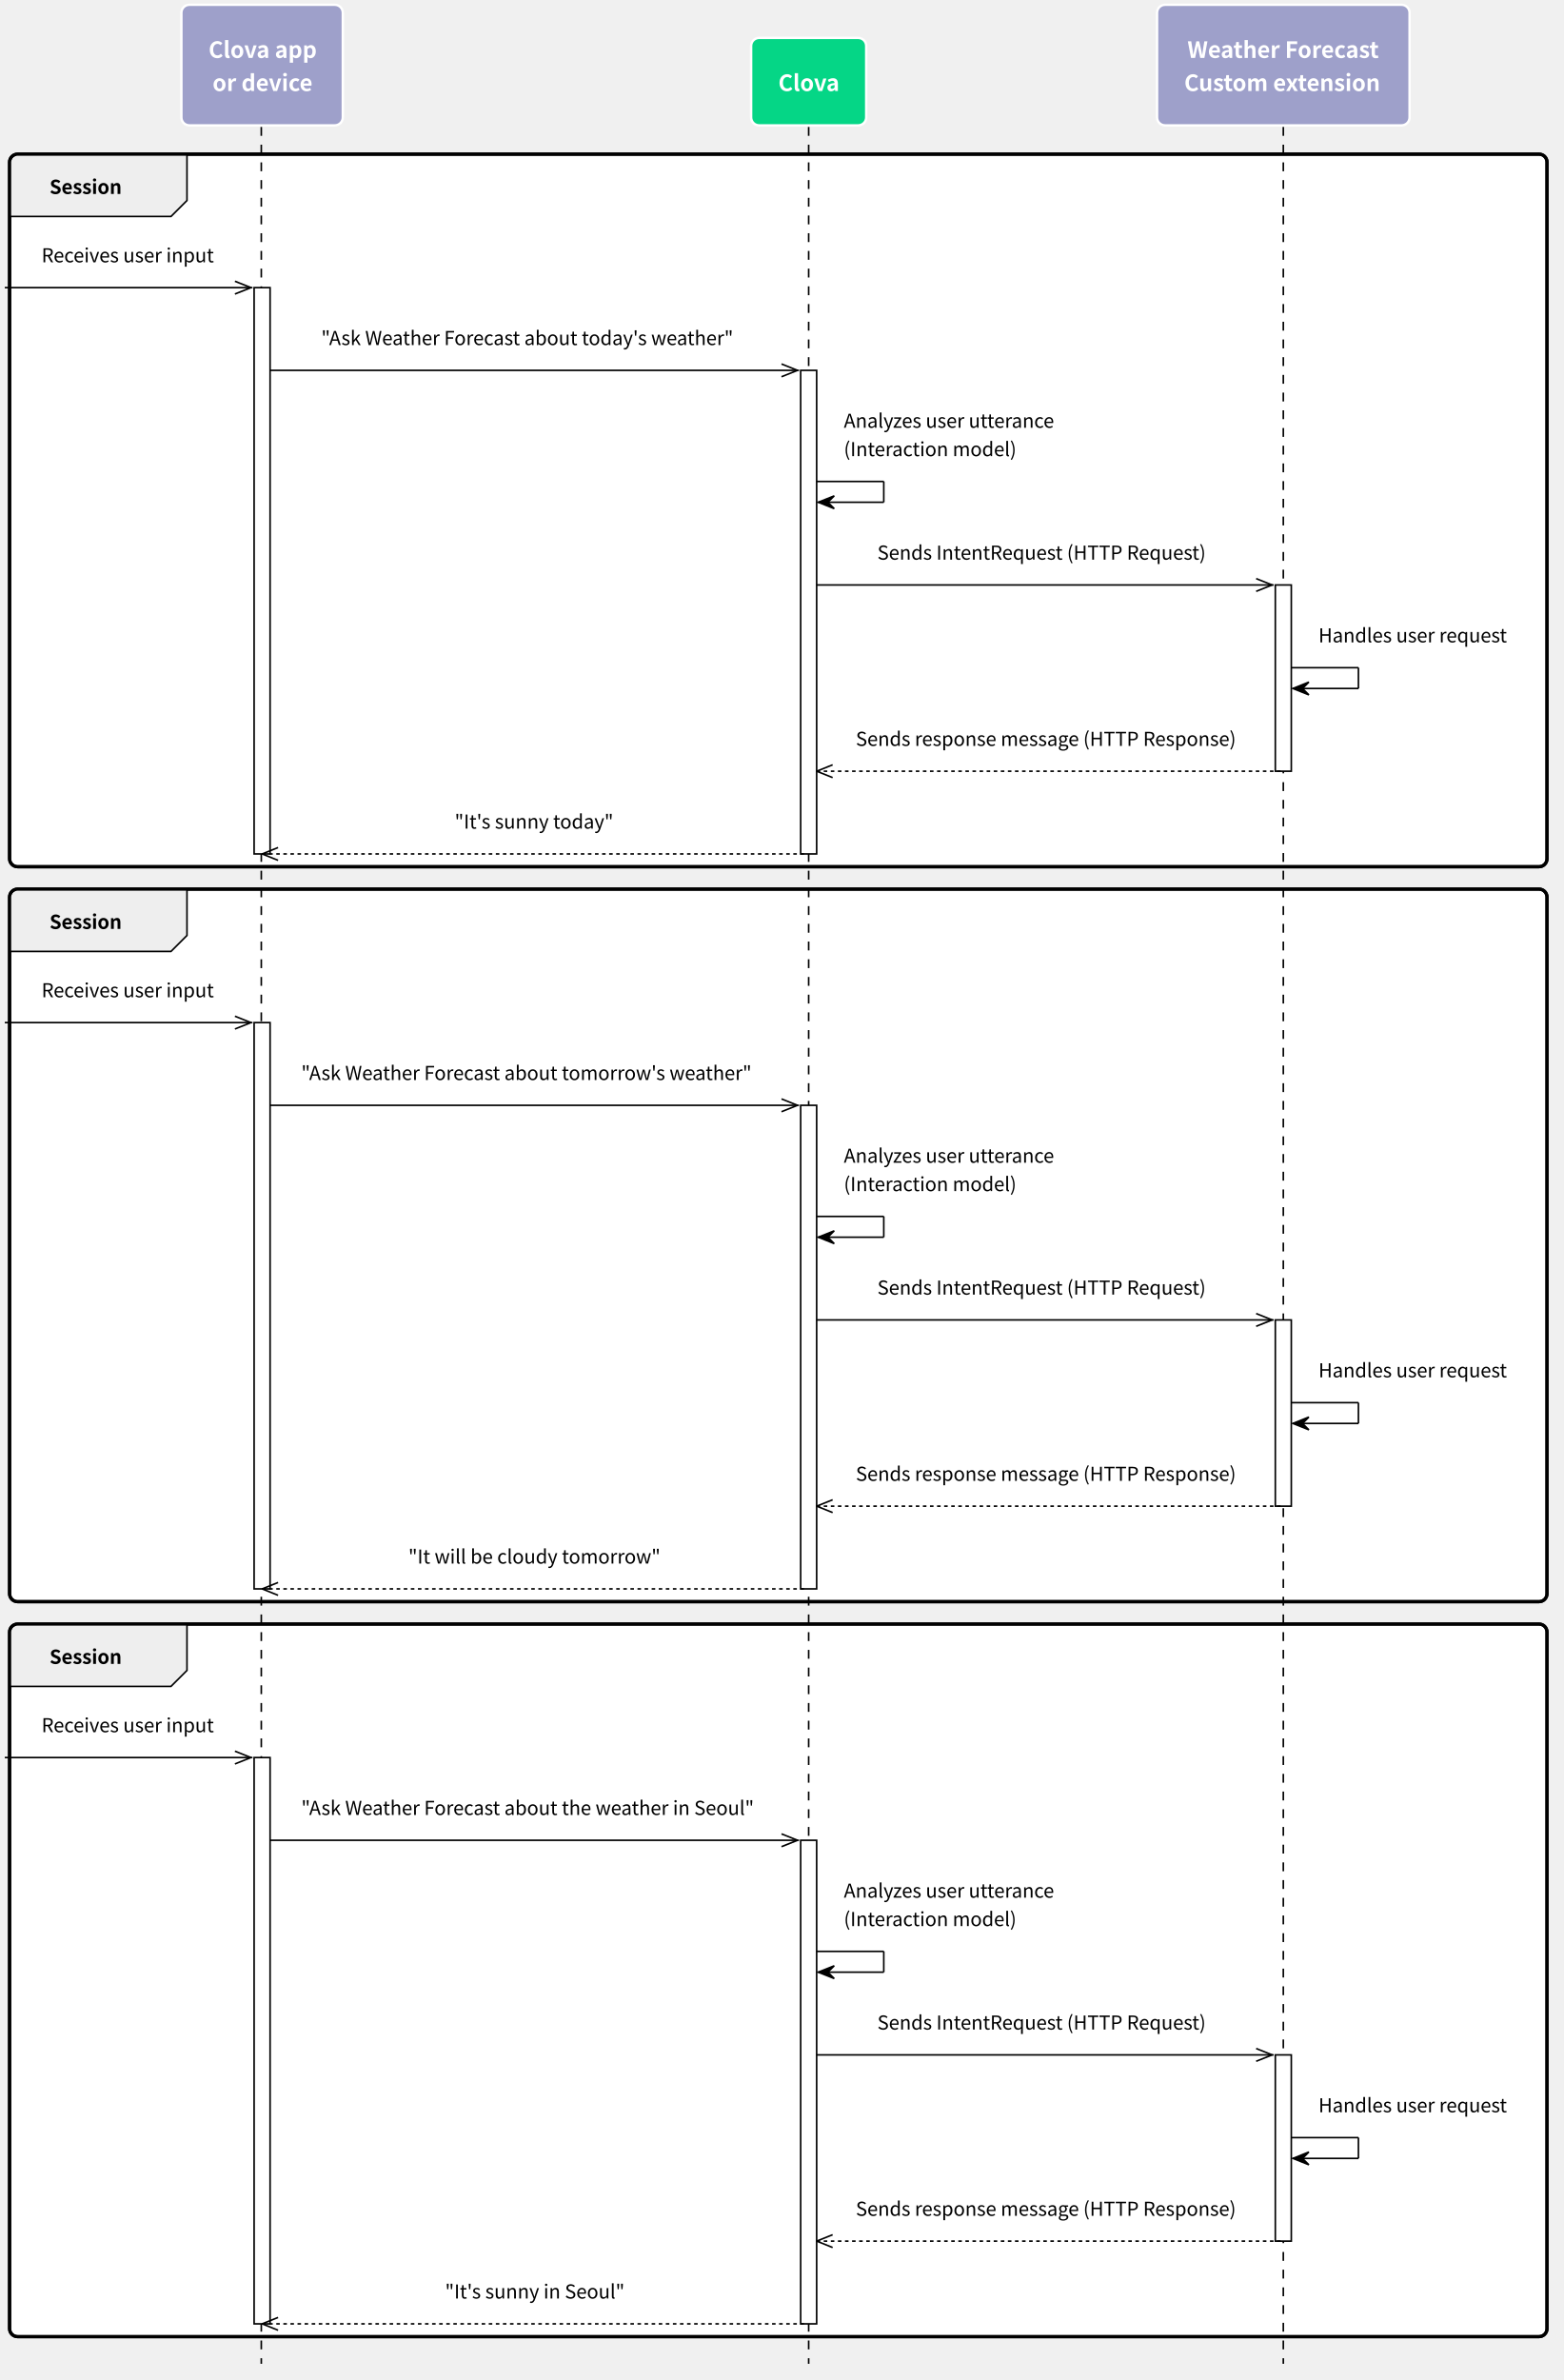
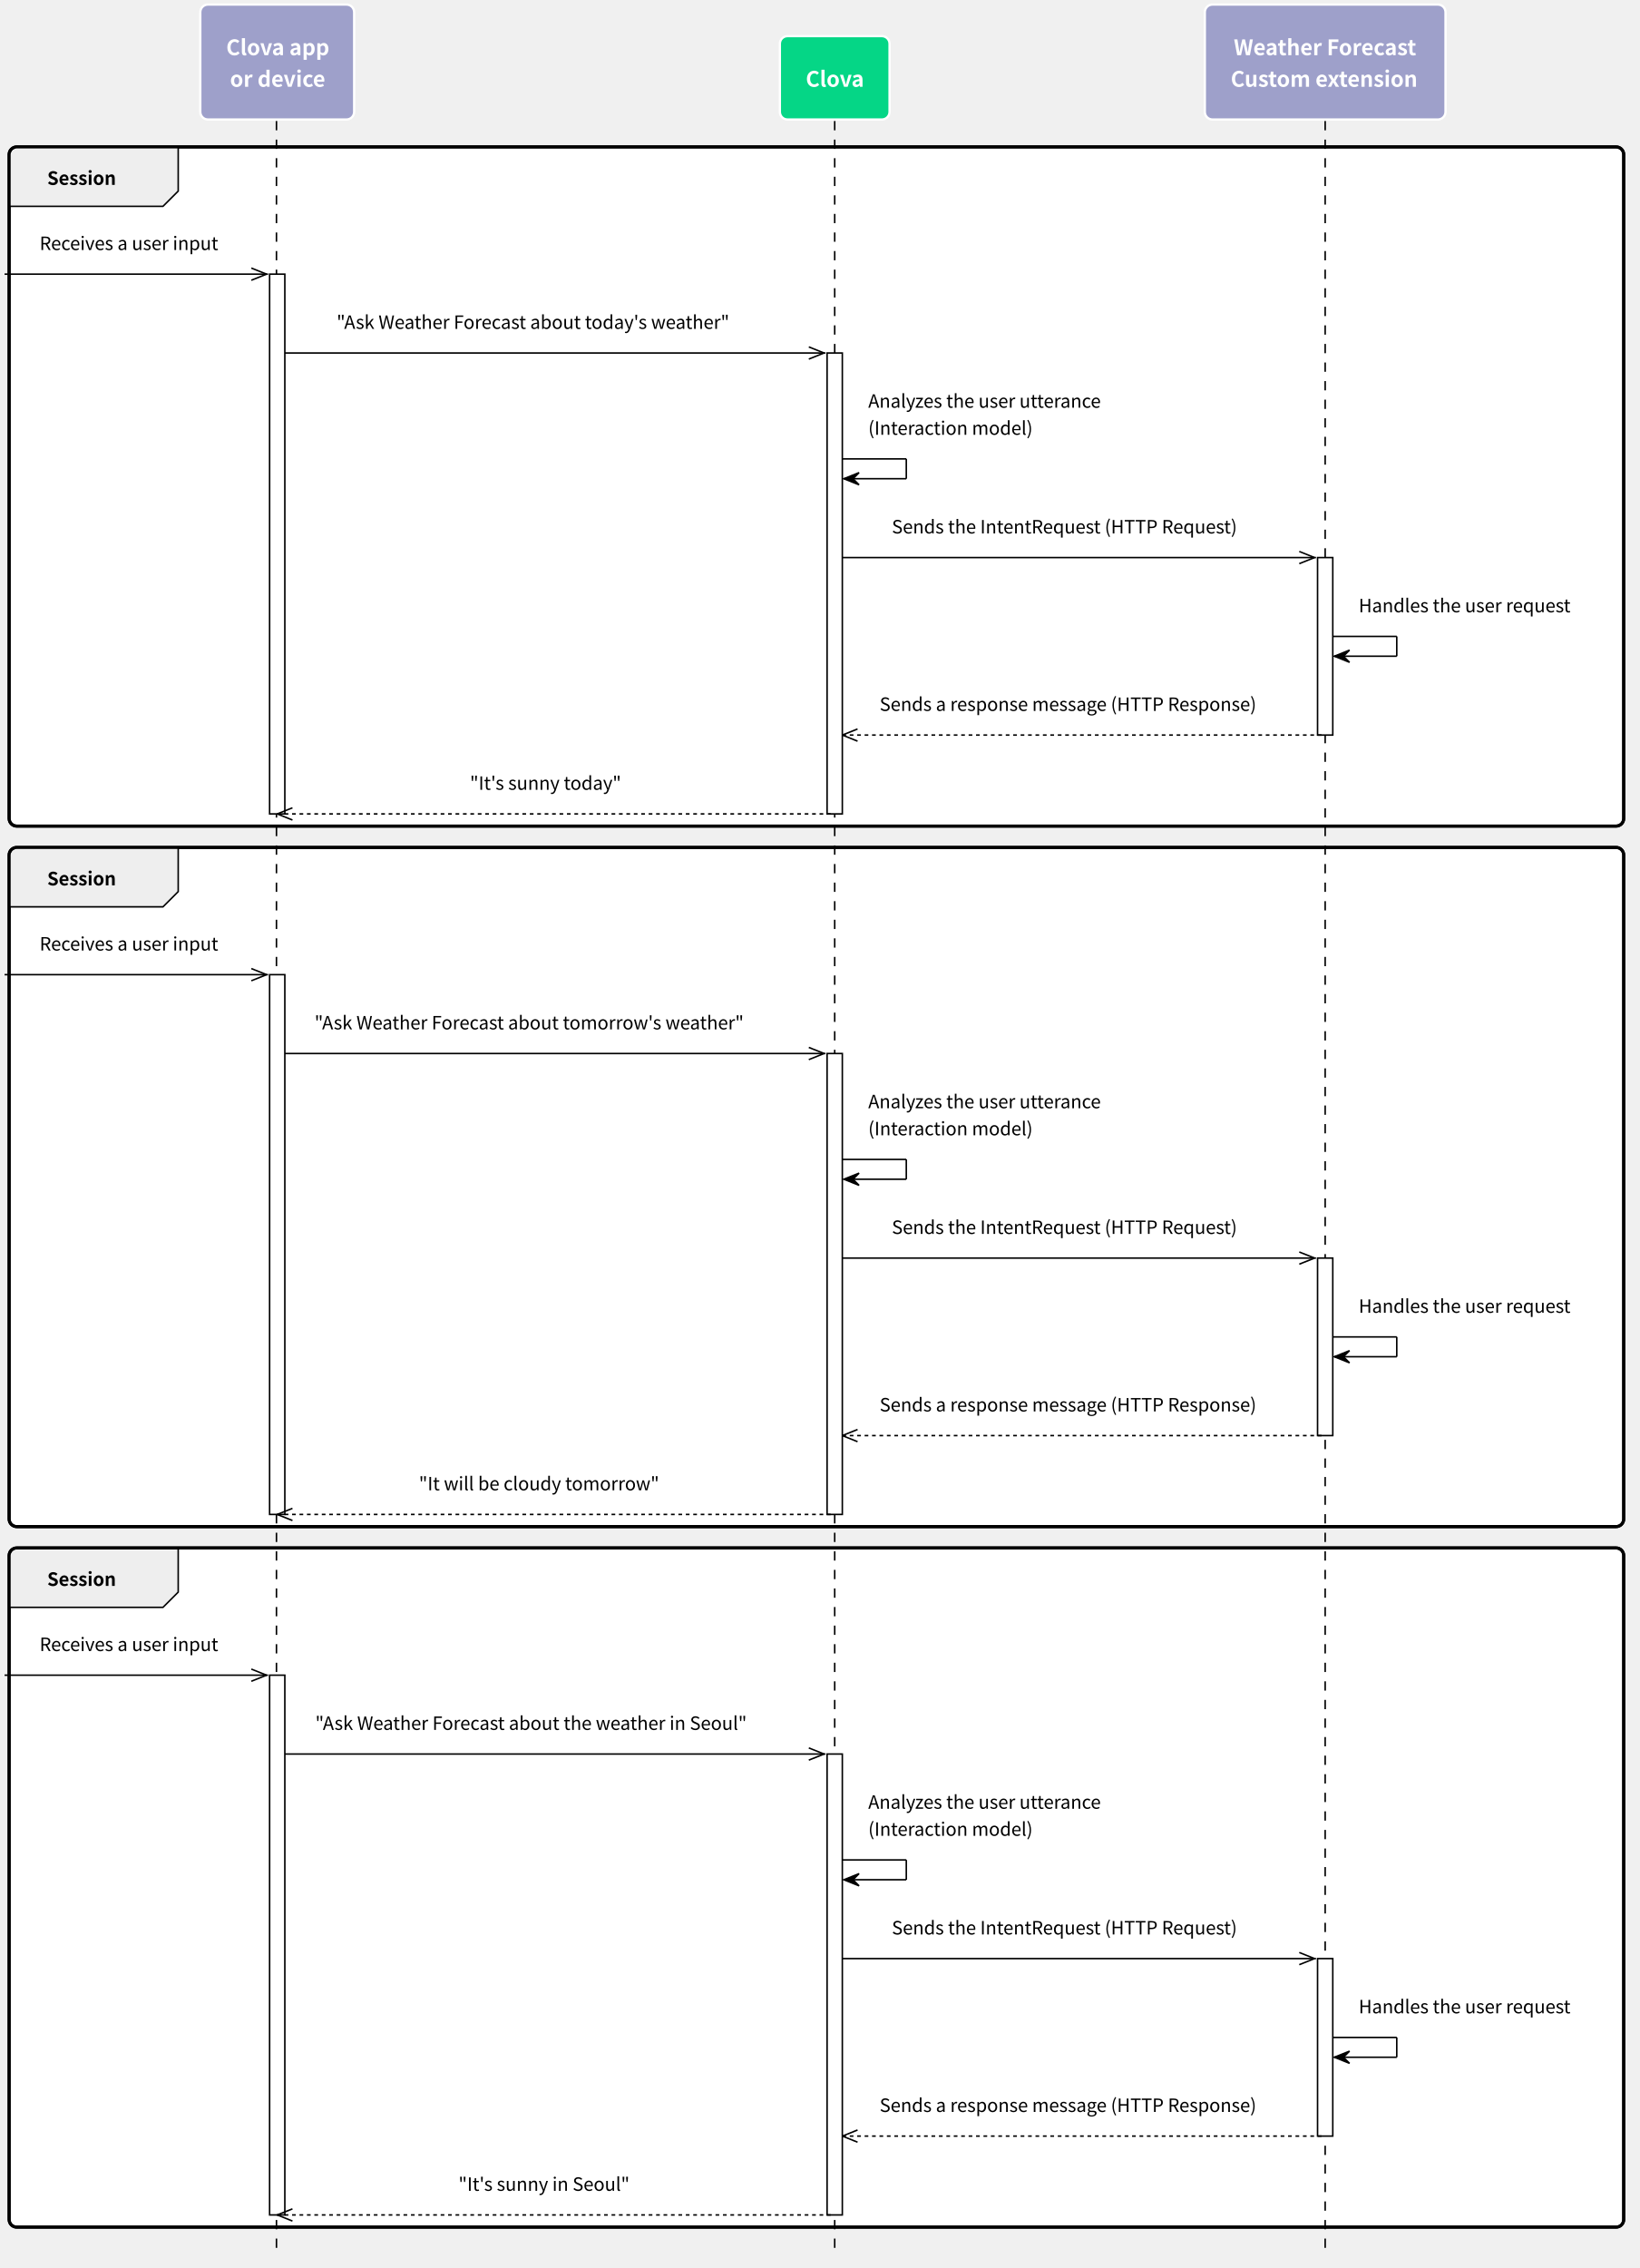
- <svg xmlns="http://www.w3.org/2000/svg" contentScriptType="application/ecmascript" contentStyleType="text/css" height="1344.821px" preserveAspectRatio="none" style="width:883px;height:1344px;" version="1.1" viewBox="0 0 883 1344" width="883.61px" zoomAndPan="magnify">
+ <svg xmlns="http://www.w3.org/2000/svg" contentScriptType="application/ecmascript" contentStyleType="text/css" height="1221.994px" preserveAspectRatio="none" style="width:883px;height:1221px;" version="1.1" viewBox="0 0 883 1221" width="883.28px" zoomAndPan="magnify">
  <defs />
  <g>
-     <rect fill="#FFFFFF" height="319.796" style="stroke: #000000; stroke-width: 0.903;" width="9.026" x="143.508" y="162.425" />
-     <rect fill="#FFFFFF" height="319.796" style="stroke: #000000; stroke-width: 0.903;" width="9.026" x="143.508" y="577.461" />
-     <rect fill="#FFFFFF" height="319.796" style="stroke: #000000; stroke-width: 0.903;" width="9.026" x="143.508" y="992.496" />
-     <rect fill="#FFFFFF" height="273.08" style="stroke: #000000; stroke-width: 0.903;" width="9.026" x="452.185" y="209.142" />
-     <rect fill="#FFFFFF" height="273.08" style="stroke: #000000; stroke-width: 0.903;" width="9.026" x="452.185" y="624.177" />
-     <rect fill="#FFFFFF" height="273.08" style="stroke: #000000; stroke-width: 0.903;" width="9.026" x="452.185" y="1039.212" />
-     <rect fill="#FFFFFF" height="105.167" style="stroke: #000000; stroke-width: 0.903;" width="9.026" x="720.246" y="330.339" />
-     <rect fill="#FFFFFF" height="105.167" style="stroke: #000000; stroke-width: 0.903;" width="9.026" x="720.246" y="745.374" />
-     <rect fill="#FFFFFF" height="105.167" style="stroke: #000000; stroke-width: 0.903;" width="9.026" x="720.246" y="1160.409" />
-     <rect fill="#FFFFFF" height="402.399" rx="4.513" ry="4.513" style="stroke: #000000; stroke-width: 1.805;" width="868.267" x="5.415" y="87.043" />
-     <rect fill="#FFFFFF" height="402.399" rx="4.513" ry="4.513" style="stroke: #000000; stroke-width: 1.805;" width="868.267" x="5.415" y="502.078" />
-     <rect fill="#FFFFFF" height="402.399" rx="4.513" ry="4.513" style="stroke: #000000; stroke-width: 1.805;" width="868.267" x="5.415" y="917.113" />
-     <line style="stroke: #000000; stroke-width: 0.903; stroke-dasharray: 5.0,5.0;" x1="147.569" x2="147.569" y1="71.7" y2="1334.856" />
-     <line style="stroke: #000000; stroke-width: 0.903; stroke-dasharray: 5.0,5.0;" x1="456.697" x2="456.697" y1="71.7" y2="1334.856" />
-     <line style="stroke: #000000; stroke-width: 0.903; stroke-dasharray: 5.0,5.0;" x1="724.759" x2="724.759" y1="71.7" y2="1334.856" />
-     <rect fill="#9EA0CA" height="68.089" rx="4.513" ry="4.513" style="stroke: #FFFFFF; stroke-width: 1.354;" width="91.159" x="102.441" y="2.708" />
-     <text fill="#FFFFFF" font-family="Noto Sans CJK KR" font-size="12.636" font-weight="bold" lengthAdjust="spacingAndGlyphs" textLength="60.472" x="117.785" y="32.709">Clova app</text>
-     <text fill="#FFFFFF" font-family="Noto Sans CJK KR" font-size="12.636" font-weight="bold" lengthAdjust="spacingAndGlyphs" textLength="55.959" x="120.041" y="51.41">or device</text>
-     <rect fill="#05D686" height="49.388" rx="4.513" ry="4.513" style="stroke: #FFFFFF; stroke-width: 1.354;" width="64.985" x="424.205" y="21.409" />
-     <text fill="#FFFFFF" font-family="Noto Sans CJK KR" font-size="12.636" font-weight="bold" lengthAdjust="spacingAndGlyphs" textLength="34.297" x="439.549" y="51.41">Clova</text>
-     <rect fill="#9EA0CA" height="68.089" rx="4.513" ry="4.513" style="stroke: #FFFFFF; stroke-width: 1.354;" width="142.605" x="653.456" y="2.708" />
-     <text fill="#FFFFFF" font-family="Noto Sans CJK KR" font-size="12.636" font-weight="bold" lengthAdjust="spacingAndGlyphs" textLength="108.308" x="670.605" y="32.709">Weather Forecast</text>
-     <text fill="#FFFFFF" font-family="Noto Sans CJK KR" font-size="12.636" font-weight="bold" lengthAdjust="spacingAndGlyphs" textLength="111.918" x="668.8" y="51.41">Custom extension</text>
-     <rect fill="#FFFFFF" height="319.796" style="stroke: #000000; stroke-width: 0.903;" width="9.026" x="143.508" y="162.425" />
-     <rect fill="#FFFFFF" height="319.796" style="stroke: #000000; stroke-width: 0.903;" width="9.026" x="143.508" y="577.461" />
-     <rect fill="#FFFFFF" height="319.796" style="stroke: #000000; stroke-width: 0.903;" width="9.026" x="143.508" y="992.496" />
-     <rect fill="#FFFFFF" height="273.08" style="stroke: #000000; stroke-width: 0.903;" width="9.026" x="452.185" y="209.142" />
-     <rect fill="#FFFFFF" height="273.08" style="stroke: #000000; stroke-width: 0.903;" width="9.026" x="452.185" y="624.177" />
-     <rect fill="#FFFFFF" height="273.08" style="stroke: #000000; stroke-width: 0.903;" width="9.026" x="452.185" y="1039.212" />
-     <rect fill="#FFFFFF" height="105.167" style="stroke: #000000; stroke-width: 0.903;" width="9.026" x="720.246" y="330.339" />
-     <rect fill="#FFFFFF" height="105.167" style="stroke: #000000; stroke-width: 0.903;" width="9.026" x="720.246" y="745.374" />
-     <rect fill="#FFFFFF" height="105.167" style="stroke: #000000; stroke-width: 0.903;" width="9.026" x="720.246" y="1160.409" />
-     <path d="M9.928,87.043 L105.6,87.043 L105.6,113.218 L96.574,122.243 L5.415,122.243 L5.415,91.556 " fill="#EEEEEE" style="stroke: #000000; stroke-width: 0.903;" />
-     <rect fill="none" height="402.399" rx="4.513" ry="4.513" style="stroke: #000000; stroke-width: 1.805;" width="868.267" x="5.415" y="87.043" />
-     <text fill="#000000" font-family="Noto Sans CJK KR" font-size="10.831" font-weight="bold" lengthAdjust="spacingAndGlyphs" textLength="41.518" x="27.98" y="109.535">Session</text>
-     <line style="stroke: #000000; stroke-width: 0.903;" x1="141.703" x2="132.677" y1="162.425" y2="158.815" />
-     <line style="stroke: #000000; stroke-width: 0.903;" x1="141.703" x2="132.677" y1="162.425" y2="166.036" />
-     <line style="stroke: #000000; stroke-width: 0.903;" x1="2.708" x2="142.605" y1="162.425" y2="162.425" />
-     <text fill="#000000" font-family="Noto Sans CJK KR" font-size="10.831" lengthAdjust="spacingAndGlyphs" textLength="99.282" x="23.467" y="148.129">Receives user input</text>
-     <line style="stroke: #000000; stroke-width: 0.903;" x1="450.38" x2="441.354" y1="209.142" y2="205.532" />
-     <line style="stroke: #000000; stroke-width: 0.903;" x1="450.38" x2="441.354" y1="209.142" y2="212.752" />
-     <line style="stroke: #000000; stroke-width: 0.903;" x1="152.533" x2="451.282" y1="209.142" y2="209.142" />
-     <text fill="#000000" font-family="Noto Sans CJK KR" font-size="10.831" lengthAdjust="spacingAndGlyphs" textLength="241.887" x="181.415" y="194.845">"Ask Weather Forecast about today's weather"</text>
-     <line style="stroke: #000000; stroke-width: 0.903;" x1="461.21" x2="499.118" y1="271.888" y2="271.888" />
-     <line style="stroke: #000000; stroke-width: 0.903;" x1="499.118" x2="499.118" y1="271.888" y2="283.622" />
-     <line style="stroke: #000000; stroke-width: 0.903;" x1="462.113" x2="499.118" y1="283.622" y2="283.622" />
-     <polygon fill="#000000" points="471.139,280.012,462.113,283.622,471.139,287.232,467.528,283.622" style="stroke: #000000; stroke-width: 0.903;" />
-     <text fill="#000000" font-family="Noto Sans CJK KR" font-size="10.831" lengthAdjust="spacingAndGlyphs" textLength="122.749" x="476.554" y="241.562">Analyzes user utterance</text>
-     <text fill="#000000" font-family="Noto Sans CJK KR" font-size="10.831" lengthAdjust="spacingAndGlyphs" textLength="98.379" x="476.554" y="257.592">(Interaction model)</text>
-     <line style="stroke: #000000; stroke-width: 0.903;" x1="718.441" x2="709.415" y1="330.339" y2="326.728" />
-     <line style="stroke: #000000; stroke-width: 0.903;" x1="718.441" x2="709.415" y1="330.339" y2="333.949" />
-     <line style="stroke: #000000; stroke-width: 0.903;" x1="461.21" x2="719.344" y1="330.339" y2="330.339" />
-     <text fill="#000000" font-family="Noto Sans CJK KR" font-size="10.831" lengthAdjust="spacingAndGlyphs" textLength="190.441" x="495.508" y="316.042">Sends IntentRequest (HTTP Request)</text>
-     <line style="stroke: #000000; stroke-width: 0.903;" x1="729.272" x2="767.179" y1="377.055" y2="377.055" />
-     <line style="stroke: #000000; stroke-width: 0.903;" x1="767.179" x2="767.179" y1="377.055" y2="388.788" />
-     <line style="stroke: #000000; stroke-width: 0.903;" x1="730.174" x2="767.179" y1="388.788" y2="388.788" />
-     <polygon fill="#000000" points="739.2,385.178,730.174,388.788,739.2,392.399,735.59,388.788" style="stroke: #000000; stroke-width: 0.903;" />
-     <text fill="#000000" font-family="Noto Sans CJK KR" font-size="10.831" lengthAdjust="spacingAndGlyphs" textLength="109.21" x="744.615" y="362.759">Handles user request</text>
-     <line style="stroke: #000000; stroke-width: 0.903;" x1="461.21" x2="470.236" y1="435.505" y2="431.895" />
-     <line style="stroke: #000000; stroke-width: 0.903;" x1="461.21" x2="470.236" y1="435.505" y2="439.115" />
-     <line style="stroke: #000000; stroke-width: 0.903; stroke-dasharray: 2.0,2.0;" x1="461.21" x2="723.856" y1="435.505" y2="435.505" />
-     <text fill="#000000" font-family="Noto Sans CJK KR" font-size="10.831" lengthAdjust="spacingAndGlyphs" textLength="219.323" x="483.323" y="421.209">Sends response message (HTTP Response)</text>
-     <line style="stroke: #000000; stroke-width: 0.903;" x1="148.02" x2="157.046" y1="482.222" y2="478.612" />
-     <line style="stroke: #000000; stroke-width: 0.903;" x1="148.02" x2="157.046" y1="482.222" y2="485.832" />
-     <line style="stroke: #000000; stroke-width: 0.903; stroke-dasharray: 2.0,2.0;" x1="148.02" x2="455.795" y1="482.222" y2="482.222" />
-     <text fill="#000000" font-family="Noto Sans CJK KR" font-size="10.831" lengthAdjust="spacingAndGlyphs" textLength="91.159" x="256.779" y="467.925">"It's sunny today"</text>
-     <path d="M9.928,502.078 L105.6,502.078 L105.6,528.253 L96.574,537.278 L5.415,537.278 L5.415,506.591 " fill="#EEEEEE" style="stroke: #000000; stroke-width: 0.903;" />
-     <rect fill="none" height="402.399" rx="4.513" ry="4.513" style="stroke: #000000; stroke-width: 1.805;" width="868.267" x="5.415" y="502.078" />
-     <text fill="#000000" font-family="Noto Sans CJK KR" font-size="10.831" font-weight="bold" lengthAdjust="spacingAndGlyphs" textLength="41.518" x="27.98" y="524.57">Session</text>
-     <line style="stroke: #000000; stroke-width: 0.903;" x1="141.703" x2="132.677" y1="577.461" y2="573.85" />
-     <line style="stroke: #000000; stroke-width: 0.903;" x1="141.703" x2="132.677" y1="577.461" y2="581.071" />
-     <line style="stroke: #000000; stroke-width: 0.903;" x1="2.708" x2="142.605" y1="577.461" y2="577.461" />
-     <text fill="#000000" font-family="Noto Sans CJK KR" font-size="10.831" lengthAdjust="spacingAndGlyphs" textLength="99.282" x="23.467" y="563.164">Receives user input</text>
-     <line style="stroke: #000000; stroke-width: 0.903;" x1="450.38" x2="441.354" y1="624.177" y2="620.567" />
-     <line style="stroke: #000000; stroke-width: 0.903;" x1="450.38" x2="441.354" y1="624.177" y2="627.788" />
-     <line style="stroke: #000000; stroke-width: 0.903;" x1="152.533" x2="451.282" y1="624.177" y2="624.177" />
-     <text fill="#000000" font-family="Noto Sans CJK KR" font-size="10.831" lengthAdjust="spacingAndGlyphs" textLength="264.451" x="170.133" y="609.881">"Ask Weather Forecast about tomorrow's weather"</text>
-     <line style="stroke: #000000; stroke-width: 0.903;" x1="461.21" x2="499.118" y1="686.923" y2="686.923" />
-     <line style="stroke: #000000; stroke-width: 0.903;" x1="499.118" x2="499.118" y1="686.923" y2="698.657" />
-     <line style="stroke: #000000; stroke-width: 0.903;" x1="462.113" x2="499.118" y1="698.657" y2="698.657" />
-     <polygon fill="#000000" points="471.139,695.047,462.113,698.657,471.139,702.267,467.528,698.657" style="stroke: #000000; stroke-width: 0.903;" />
-     <text fill="#000000" font-family="Noto Sans CJK KR" font-size="10.831" lengthAdjust="spacingAndGlyphs" textLength="122.749" x="476.554" y="656.597">Analyzes user utterance</text>
-     <text fill="#000000" font-family="Noto Sans CJK KR" font-size="10.831" lengthAdjust="spacingAndGlyphs" textLength="98.379" x="476.554" y="672.627">(Interaction model)</text>
-     <line style="stroke: #000000; stroke-width: 0.903;" x1="718.441" x2="709.415" y1="745.374" y2="741.763" />
-     <line style="stroke: #000000; stroke-width: 0.903;" x1="718.441" x2="709.415" y1="745.374" y2="748.984" />
-     <line style="stroke: #000000; stroke-width: 0.903;" x1="461.21" x2="719.344" y1="745.374" y2="745.374" />
-     <text fill="#000000" font-family="Noto Sans CJK KR" font-size="10.831" lengthAdjust="spacingAndGlyphs" textLength="190.441" x="495.508" y="731.077">Sends IntentRequest (HTTP Request)</text>
-     <line style="stroke: #000000; stroke-width: 0.903;" x1="729.272" x2="767.179" y1="792.09" y2="792.09" />
-     <line style="stroke: #000000; stroke-width: 0.903;" x1="767.179" x2="767.179" y1="792.09" y2="803.824" />
-     <line style="stroke: #000000; stroke-width: 0.903;" x1="730.174" x2="767.179" y1="803.824" y2="803.824" />
-     <polygon fill="#000000" points="739.2,800.213,730.174,803.824,739.2,807.434,735.59,803.824" style="stroke: #000000; stroke-width: 0.903;" />
-     <text fill="#000000" font-family="Noto Sans CJK KR" font-size="10.831" lengthAdjust="spacingAndGlyphs" textLength="109.21" x="744.615" y="777.794">Handles user request</text>
-     <line style="stroke: #000000; stroke-width: 0.903;" x1="461.21" x2="470.236" y1="850.54" y2="846.93" />
-     <line style="stroke: #000000; stroke-width: 0.903;" x1="461.21" x2="470.236" y1="850.54" y2="854.151" />
-     <line style="stroke: #000000; stroke-width: 0.903; stroke-dasharray: 2.0,2.0;" x1="461.21" x2="723.856" y1="850.54" y2="850.54" />
-     <text fill="#000000" font-family="Noto Sans CJK KR" font-size="10.831" lengthAdjust="spacingAndGlyphs" textLength="219.323" x="483.323" y="836.244">Sends response message (HTTP Response)</text>
-     <line style="stroke: #000000; stroke-width: 0.903;" x1="148.02" x2="157.046" y1="897.257" y2="893.647" />
-     <line style="stroke: #000000; stroke-width: 0.903;" x1="148.02" x2="157.046" y1="897.257" y2="900.867" />
-     <line style="stroke: #000000; stroke-width: 0.903; stroke-dasharray: 2.0,2.0;" x1="148.02" x2="455.795" y1="897.257" y2="897.257" />
-     <text fill="#000000" font-family="Noto Sans CJK KR" font-size="10.831" lengthAdjust="spacingAndGlyphs" textLength="143.508" x="230.605" y="882.96">"It will be cloudy tomorrow"</text>
-     <path d="M9.928,917.113 L105.6,917.113 L105.6,943.288 L96.574,952.313 L5.415,952.313 L5.415,921.626 " fill="#EEEEEE" style="stroke: #000000; stroke-width: 0.903;" />
-     <rect fill="none" height="402.399" rx="4.513" ry="4.513" style="stroke: #000000; stroke-width: 1.805;" width="868.267" x="5.415" y="917.113" />
-     <text fill="#000000" font-family="Noto Sans CJK KR" font-size="10.831" font-weight="bold" lengthAdjust="spacingAndGlyphs" textLength="41.518" x="27.98" y="939.605">Session</text>
-     <line style="stroke: #000000; stroke-width: 0.903;" x1="141.703" x2="132.677" y1="992.496" y2="988.885" />
-     <line style="stroke: #000000; stroke-width: 0.903;" x1="141.703" x2="132.677" y1="992.496" y2="996.106" />
-     <line style="stroke: #000000; stroke-width: 0.903;" x1="2.708" x2="142.605" y1="992.496" y2="992.496" />
-     <text fill="#000000" font-family="Noto Sans CJK KR" font-size="10.831" lengthAdjust="spacingAndGlyphs" textLength="99.282" x="23.467" y="978.199">Receives user input</text>
-     <line style="stroke: #000000; stroke-width: 0.903;" x1="450.38" x2="441.354" y1="1039.212" y2="1035.602" />
-     <line style="stroke: #000000; stroke-width: 0.903;" x1="450.38" x2="441.354" y1="1039.212" y2="1042.823" />
-     <line style="stroke: #000000; stroke-width: 0.903;" x1="152.533" x2="451.282" y1="1039.212" y2="1039.212" />
-     <text fill="#000000" font-family="Noto Sans CJK KR" font-size="10.831" lengthAdjust="spacingAndGlyphs" textLength="264.451" x="170.133" y="1024.916">"Ask Weather Forecast about the weather in Seoul"</text>
-     <line style="stroke: #000000; stroke-width: 0.903;" x1="461.21" x2="499.118" y1="1101.959" y2="1101.959" />
-     <line style="stroke: #000000; stroke-width: 0.903;" x1="499.118" x2="499.118" y1="1101.959" y2="1113.692" />
-     <line style="stroke: #000000; stroke-width: 0.903;" x1="462.113" x2="499.118" y1="1113.692" y2="1113.692" />
-     <polygon fill="#000000" points="471.139,1110.082,462.113,1113.692,471.139,1117.302,467.528,1113.692" style="stroke: #000000; stroke-width: 0.903;" />
-     <text fill="#000000" font-family="Noto Sans CJK KR" font-size="10.831" lengthAdjust="spacingAndGlyphs" textLength="122.749" x="476.554" y="1071.632">Analyzes user utterance</text>
-     <text fill="#000000" font-family="Noto Sans CJK KR" font-size="10.831" lengthAdjust="spacingAndGlyphs" textLength="98.379" x="476.554" y="1087.662">(Interaction model)</text>
-     <line style="stroke: #000000; stroke-width: 0.903;" x1="718.441" x2="709.415" y1="1160.409" y2="1156.798" />
-     <line style="stroke: #000000; stroke-width: 0.903;" x1="718.441" x2="709.415" y1="1160.409" y2="1164.019" />
-     <line style="stroke: #000000; stroke-width: 0.903;" x1="461.21" x2="719.344" y1="1160.409" y2="1160.409" />
-     <text fill="#000000" font-family="Noto Sans CJK KR" font-size="10.831" lengthAdjust="spacingAndGlyphs" textLength="190.441" x="495.508" y="1146.112">Sends IntentRequest (HTTP Request)</text>
-     <line style="stroke: #000000; stroke-width: 0.903;" x1="729.272" x2="767.179" y1="1207.125" y2="1207.125" />
-     <line style="stroke: #000000; stroke-width: 0.903;" x1="767.179" x2="767.179" y1="1207.125" y2="1218.859" />
-     <line style="stroke: #000000; stroke-width: 0.903;" x1="730.174" x2="767.179" y1="1218.859" y2="1218.859" />
-     <polygon fill="#000000" points="739.2,1215.248,730.174,1218.859,739.2,1222.469,735.59,1218.859" style="stroke: #000000; stroke-width: 0.903;" />
-     <text fill="#000000" font-family="Noto Sans CJK KR" font-size="10.831" lengthAdjust="spacingAndGlyphs" textLength="109.21" x="744.615" y="1192.829">Handles user request</text>
-     <line style="stroke: #000000; stroke-width: 0.903;" x1="461.21" x2="470.236" y1="1265.575" y2="1261.965" />
-     <line style="stroke: #000000; stroke-width: 0.903;" x1="461.21" x2="470.236" y1="1265.575" y2="1269.186" />
-     <line style="stroke: #000000; stroke-width: 0.903; stroke-dasharray: 2.0,2.0;" x1="461.21" x2="723.856" y1="1265.575" y2="1265.575" />
-     <text fill="#000000" font-family="Noto Sans CJK KR" font-size="10.831" lengthAdjust="spacingAndGlyphs" textLength="219.323" x="483.323" y="1251.279">Sends response message (HTTP Response)</text>
-     <line style="stroke: #000000; stroke-width: 0.903;" x1="148.02" x2="157.046" y1="1312.292" y2="1308.682" />
-     <line style="stroke: #000000; stroke-width: 0.903;" x1="148.02" x2="157.046" y1="1312.292" y2="1315.902" />
-     <line style="stroke: #000000; stroke-width: 0.903; stroke-dasharray: 2.0,2.0;" x1="148.02" x2="455.795" y1="1312.292" y2="1312.292" />
-     <text fill="#000000" font-family="Noto Sans CJK KR" font-size="10.831" lengthAdjust="spacingAndGlyphs" textLength="101.99" x="251.364" y="1297.995">"It's sunny in Seoul"</text>
+     <rect fill="#FFFFFF" height="290.589" style="stroke: #000000; stroke-width: 0.82;" width="8.201" x="145.163" y="147.591" />
+     <rect fill="#FFFFFF" height="290.589" style="stroke: #000000; stroke-width: 0.82;" width="8.201" x="145.163" y="524.72" />
+     <rect fill="#FFFFFF" height="290.589" style="stroke: #000000; stroke-width: 0.82;" width="8.201" x="145.163" y="901.848" />
+     <rect fill="#FFFFFF" height="248.139" style="stroke: #000000; stroke-width: 0.82;" width="8.201" x="445.331" y="190.041" />
+     <rect fill="#FFFFFF" height="248.139" style="stroke: #000000; stroke-width: 0.82;" width="8.201" x="445.331" y="567.169" />
+     <rect fill="#FFFFFF" height="248.139" style="stroke: #000000; stroke-width: 0.82;" width="8.201" x="445.331" y="944.298" />
+     <rect fill="#FFFFFF" height="95.562" style="stroke: #000000; stroke-width: 0.82;" width="8.201" x="709.413" y="300.168" />
+     <rect fill="#FFFFFF" height="95.562" style="stroke: #000000; stroke-width: 0.82;" width="8.201" x="709.413" y="677.297" />
+     <rect fill="#FFFFFF" height="95.562" style="stroke: #000000; stroke-width: 0.82;" width="8.201" x="709.413" y="1054.425" />
+     <rect fill="#FFFFFF" height="365.647" rx="4.101" ry="4.101" style="stroke: #000000; stroke-width: 1.64;" width="869.338" x="4.921" y="79.093" />
+     <rect fill="#FFFFFF" height="365.647" rx="4.101" ry="4.101" style="stroke: #000000; stroke-width: 1.64;" width="869.338" x="4.921" y="456.222" />
+     <rect fill="#FFFFFF" height="365.647" rx="4.101" ry="4.101" style="stroke: #000000; stroke-width: 1.64;" width="869.338" x="4.921" y="833.351" />
+     <line style="stroke: #000000; stroke-width: 0.82; stroke-dasharray: 5.0,5.0;" x1="148.854" x2="148.854" y1="65.151" y2="1212.94" />
+     <line style="stroke: #000000; stroke-width: 0.82; stroke-dasharray: 5.0,5.0;" x1="449.432" x2="449.432" y1="65.151" y2="1212.94" />
+     <line style="stroke: #000000; stroke-width: 0.82; stroke-dasharray: 5.0,5.0;" x1="713.514" x2="713.514" y1="65.151" y2="1212.94" />
+     <rect fill="#9EA0CA" height="61.871" rx="4.101" ry="4.101" style="stroke: #FFFFFF; stroke-width: 1.23;" width="82.833" x="107.847" y="2.46" />
+     <text fill="#FFFFFF" font-family="Noto Sans CJK KR" font-size="11.482" font-weight="bold" lengthAdjust="spacingAndGlyphs" textLength="54.949" x="121.789" y="29.721">Clova app</text>
+     <text fill="#FFFFFF" font-family="Noto Sans CJK KR" font-size="11.482" font-weight="bold" lengthAdjust="spacingAndGlyphs" textLength="50.848" x="123.84" y="46.715">or device</text>
+     <rect fill="#05D686" height="44.877" rx="4.101" ry="4.101" style="stroke: #FFFFFF; stroke-width: 1.23;" width="59.049" x="419.907" y="19.453" />
+     <text fill="#FFFFFF" font-family="Noto Sans CJK KR" font-size="11.482" font-weight="bold" lengthAdjust="spacingAndGlyphs" textLength="31.165" x="433.849" y="46.715">Clova</text>
+     <rect fill="#9EA0CA" height="61.871" rx="4.101" ry="4.101" style="stroke: #FFFFFF; stroke-width: 1.23;" width="129.581" x="648.723" y="2.46" />
+     <text fill="#FFFFFF" font-family="Noto Sans CJK KR" font-size="11.482" font-weight="bold" lengthAdjust="spacingAndGlyphs" textLength="98.416" x="664.306" y="29.721">Weather Forecast</text>
+     <text fill="#FFFFFF" font-family="Noto Sans CJK KR" font-size="11.482" font-weight="bold" lengthAdjust="spacingAndGlyphs" textLength="101.696" x="662.665" y="46.715">Custom extension</text>
+     <rect fill="#FFFFFF" height="290.589" style="stroke: #000000; stroke-width: 0.82;" width="8.201" x="145.163" y="147.591" />
+     <rect fill="#FFFFFF" height="290.589" style="stroke: #000000; stroke-width: 0.82;" width="8.201" x="145.163" y="524.72" />
+     <rect fill="#FFFFFF" height="290.589" style="stroke: #000000; stroke-width: 0.82;" width="8.201" x="145.163" y="901.848" />
+     <rect fill="#FFFFFF" height="248.139" style="stroke: #000000; stroke-width: 0.82;" width="8.201" x="445.331" y="190.041" />
+     <rect fill="#FFFFFF" height="248.139" style="stroke: #000000; stroke-width: 0.82;" width="8.201" x="445.331" y="567.169" />
+     <rect fill="#FFFFFF" height="248.139" style="stroke: #000000; stroke-width: 0.82;" width="8.201" x="445.331" y="944.298" />
+     <rect fill="#FFFFFF" height="95.562" style="stroke: #000000; stroke-width: 0.82;" width="8.201" x="709.413" y="300.168" />
+     <rect fill="#FFFFFF" height="95.562" style="stroke: #000000; stroke-width: 0.82;" width="8.201" x="709.413" y="677.297" />
+     <rect fill="#FFFFFF" height="95.562" style="stroke: #000000; stroke-width: 0.82;" width="8.201" x="709.413" y="1054.425" />
+     <path d="M9.021,79.093 L95.955,79.093 L95.955,102.877 L87.754,111.079 L4.921,111.079 L4.921,83.194 " fill="#EEEEEE" style="stroke: #000000; stroke-width: 0.82;" />
+     <rect fill="none" height="365.647" rx="4.101" ry="4.101" style="stroke: #000000; stroke-width: 1.64;" width="869.338" x="4.921" y="79.093" />
+     <text fill="#000000" font-family="Noto Sans CJK KR" font-size="9.842" font-weight="bold" lengthAdjust="spacingAndGlyphs" textLength="37.726" x="25.424" y="99.531">Session</text>
+     <line style="stroke: #000000; stroke-width: 0.82;" x1="143.523" x2="135.321" y1="147.591" y2="144.31" />
+     <line style="stroke: #000000; stroke-width: 0.82;" x1="143.523" x2="135.321" y1="147.591" y2="150.871" />
+     <line style="stroke: #000000; stroke-width: 0.82;" x1="2.46" x2="144.343" y1="147.591" y2="147.591" />
+     <text fill="#000000" font-family="Noto Sans CJK KR" font-size="9.842" lengthAdjust="spacingAndGlyphs" textLength="104.977" x="21.323" y="134.6">Receives a user input</text>
+     <line style="stroke: #000000; stroke-width: 0.82;" x1="443.691" x2="435.489" y1="190.041" y2="186.76" />
+     <line style="stroke: #000000; stroke-width: 0.82;" x1="443.691" x2="435.489" y1="190.041" y2="193.321" />
+     <line style="stroke: #000000; stroke-width: 0.82;" x1="153.364" x2="444.511" y1="190.041" y2="190.041" />
+     <text fill="#000000" font-family="Noto Sans CJK KR" font-size="9.842" lengthAdjust="spacingAndGlyphs" textLength="236.198" x="181.249" y="177.05">"Ask Weather Forecast about today's weather"</text>
+     <line style="stroke: #000000; stroke-width: 0.82;" x1="453.532" x2="487.978" y1="247.056" y2="247.056" />
+     <line style="stroke: #000000; stroke-width: 0.82;" x1="487.978" x2="487.978" y1="247.056" y2="257.718" />
+     <line style="stroke: #000000; stroke-width: 0.82;" x1="454.352" x2="487.978" y1="257.718" y2="257.718" />
+     <polygon fill="#000000" points="462.554,254.437,454.352,257.718,462.554,260.998,459.273,257.718" style="stroke: #000000; stroke-width: 0.82;" />
+     <text fill="#000000" font-family="Noto Sans CJK KR" font-size="9.842" lengthAdjust="spacingAndGlyphs" textLength="137.782" x="467.474" y="219.5">Analyzes the user utterance</text>
+     <text fill="#000000" font-family="Noto Sans CJK KR" font-size="9.842" lengthAdjust="spacingAndGlyphs" textLength="98.416" x="467.474" y="234.065">(Interaction model)</text>
+     <line style="stroke: #000000; stroke-width: 0.82;" x1="707.773" x2="699.571" y1="300.168" y2="296.887" />
+     <line style="stroke: #000000; stroke-width: 0.82;" x1="707.773" x2="699.571" y1="300.168" y2="303.448" />
+     <line style="stroke: #000000; stroke-width: 0.82;" x1="453.532" x2="708.593" y1="300.168" y2="300.168" />
+     <text fill="#000000" font-family="Noto Sans CJK KR" font-size="9.842" lengthAdjust="spacingAndGlyphs" textLength="202.572" x="480.186" y="287.177">Sends the IntentRequest (HTTP Request)</text>
+     <line style="stroke: #000000; stroke-width: 0.82;" x1="717.614" x2="752.06" y1="342.618" y2="342.618" />
+     <line style="stroke: #000000; stroke-width: 0.82;" x1="752.06" x2="752.06" y1="342.618" y2="353.279" />
+     <line style="stroke: #000000; stroke-width: 0.82;" x1="718.434" x2="752.06" y1="353.279" y2="353.279" />
+     <polygon fill="#000000" points="726.636,349.999,718.434,353.279,726.636,356.56,723.355,353.279" style="stroke: #000000; stroke-width: 0.82;" />
+     <text fill="#000000" font-family="Noto Sans CJK KR" font-size="9.842" lengthAdjust="spacingAndGlyphs" textLength="124.66" x="731.556" y="329.627">Handles the user request</text>
+     <line style="stroke: #000000; stroke-width: 0.82;" x1="453.532" x2="461.733" y1="395.729" y2="392.449" />
+     <line style="stroke: #000000; stroke-width: 0.82;" x1="453.532" x2="461.733" y1="395.729" y2="399.01" />
+     <line style="stroke: #000000; stroke-width: 0.82; stroke-dasharray: 2.0,2.0;" x1="453.532" x2="712.693" y1="395.729" y2="395.729" />
+     <text fill="#000000" font-family="Noto Sans CJK KR" font-size="9.842" lengthAdjust="spacingAndGlyphs" textLength="219.795" x="473.625" y="382.738">Sends a response message (HTTP Response)</text>
+     <line style="stroke: #000000; stroke-width: 0.82;" x1="149.264" x2="157.465" y1="438.179" y2="434.899" />
+     <line style="stroke: #000000; stroke-width: 0.82;" x1="149.264" x2="157.465" y1="438.179" y2="441.46" />
+     <line style="stroke: #000000; stroke-width: 0.82; stroke-dasharray: 2.0,2.0;" x1="149.264" x2="448.611" y1="438.179" y2="438.179" />
+     <text fill="#000000" font-family="Noto Sans CJK KR" font-size="9.842" lengthAdjust="spacingAndGlyphs" textLength="92.675" x="253.01" y="425.188">"It's sunny today"</text>
+     <path d="M9.021,456.222 L95.955,456.222 L95.955,480.006 L87.754,488.207 L4.921,488.207 L4.921,460.323 " fill="#EEEEEE" style="stroke: #000000; stroke-width: 0.82;" />
+     <rect fill="none" height="365.647" rx="4.101" ry="4.101" style="stroke: #000000; stroke-width: 1.64;" width="869.338" x="4.921" y="456.222" />
+     <text fill="#000000" font-family="Noto Sans CJK KR" font-size="9.842" font-weight="bold" lengthAdjust="spacingAndGlyphs" textLength="37.726" x="25.424" y="476.66">Session</text>
+     <line style="stroke: #000000; stroke-width: 0.82;" x1="143.523" x2="135.321" y1="524.72" y2="521.439" />
+     <line style="stroke: #000000; stroke-width: 0.82;" x1="143.523" x2="135.321" y1="524.72" y2="528" />
+     <line style="stroke: #000000; stroke-width: 0.82;" x1="2.46" x2="144.343" y1="524.72" y2="524.72" />
+     <text fill="#000000" font-family="Noto Sans CJK KR" font-size="9.842" lengthAdjust="spacingAndGlyphs" textLength="104.977" x="21.323" y="511.729">Receives a user input</text>
+     <line style="stroke: #000000; stroke-width: 0.82;" x1="443.691" x2="435.489" y1="567.169" y2="563.889" />
+     <line style="stroke: #000000; stroke-width: 0.82;" x1="443.691" x2="435.489" y1="567.169" y2="570.45" />
+     <line style="stroke: #000000; stroke-width: 0.82;" x1="153.364" x2="444.511" y1="567.169" y2="567.169" />
+     <text fill="#000000" font-family="Noto Sans CJK KR" font-size="9.842" lengthAdjust="spacingAndGlyphs" textLength="259.981" x="169.357" y="554.179">"Ask Weather Forecast about tomorrow's weather"</text>
+     <line style="stroke: #000000; stroke-width: 0.82;" x1="453.532" x2="487.978" y1="624.185" y2="624.185" />
+     <line style="stroke: #000000; stroke-width: 0.82;" x1="487.978" x2="487.978" y1="624.185" y2="634.847" />
+     <line style="stroke: #000000; stroke-width: 0.82;" x1="454.352" x2="487.978" y1="634.847" y2="634.847" />
+     <polygon fill="#000000" points="462.554,631.566,454.352,634.847,462.554,638.127,459.273,634.847" style="stroke: #000000; stroke-width: 0.82;" />
+     <text fill="#000000" font-family="Noto Sans CJK KR" font-size="9.842" lengthAdjust="spacingAndGlyphs" textLength="137.782" x="467.474" y="596.629">Analyzes the user utterance</text>
+     <text fill="#000000" font-family="Noto Sans CJK KR" font-size="9.842" lengthAdjust="spacingAndGlyphs" textLength="98.416" x="467.474" y="611.194">(Interaction model)</text>
+     <line style="stroke: #000000; stroke-width: 0.82;" x1="707.773" x2="699.571" y1="677.297" y2="674.016" />
+     <line style="stroke: #000000; stroke-width: 0.82;" x1="707.773" x2="699.571" y1="677.297" y2="680.577" />
+     <line style="stroke: #000000; stroke-width: 0.82;" x1="453.532" x2="708.593" y1="677.297" y2="677.297" />
+     <text fill="#000000" font-family="Noto Sans CJK KR" font-size="9.842" lengthAdjust="spacingAndGlyphs" textLength="202.572" x="480.186" y="664.306">Sends the IntentRequest (HTTP Request)</text>
+     <line style="stroke: #000000; stroke-width: 0.82;" x1="717.614" x2="752.06" y1="719.746" y2="719.746" />
+     <line style="stroke: #000000; stroke-width: 0.82;" x1="752.06" x2="752.06" y1="719.746" y2="730.408" />
+     <line style="stroke: #000000; stroke-width: 0.82;" x1="718.434" x2="752.06" y1="730.408" y2="730.408" />
+     <polygon fill="#000000" points="726.636,727.128,718.434,730.408,726.636,733.689,723.355,730.408" style="stroke: #000000; stroke-width: 0.82;" />
+     <text fill="#000000" font-family="Noto Sans CJK KR" font-size="9.842" lengthAdjust="spacingAndGlyphs" textLength="124.66" x="731.556" y="706.756">Handles the user request</text>
+     <line style="stroke: #000000; stroke-width: 0.82;" x1="453.532" x2="461.733" y1="772.858" y2="769.578" />
+     <line style="stroke: #000000; stroke-width: 0.82;" x1="453.532" x2="461.733" y1="772.858" y2="776.139" />
+     <line style="stroke: #000000; stroke-width: 0.82; stroke-dasharray: 2.0,2.0;" x1="453.532" x2="712.693" y1="772.858" y2="772.858" />
+     <text fill="#000000" font-family="Noto Sans CJK KR" font-size="9.842" lengthAdjust="spacingAndGlyphs" textLength="219.795" x="473.625" y="759.867">Sends a response message (HTTP Response)</text>
+     <line style="stroke: #000000; stroke-width: 0.82;" x1="149.264" x2="157.465" y1="815.308" y2="812.028" />
+     <line style="stroke: #000000; stroke-width: 0.82;" x1="149.264" x2="157.465" y1="815.308" y2="818.589" />
+     <line style="stroke: #000000; stroke-width: 0.82; stroke-dasharray: 2.0,2.0;" x1="149.264" x2="448.611" y1="815.308" y2="815.308" />
+     <text fill="#000000" font-family="Noto Sans CJK KR" font-size="9.842" lengthAdjust="spacingAndGlyphs" textLength="147.624" x="225.536" y="802.317">"It will be cloudy tomorrow"</text>
+     <path d="M9.021,833.351 L95.955,833.351 L95.955,857.135 L87.754,865.336 L4.921,865.336 L4.921,837.452 " fill="#EEEEEE" style="stroke: #000000; stroke-width: 0.82;" />
+     <rect fill="none" height="365.647" rx="4.101" ry="4.101" style="stroke: #000000; stroke-width: 1.64;" width="869.338" x="4.921" y="833.351" />
+     <text fill="#000000" font-family="Noto Sans CJK KR" font-size="9.842" font-weight="bold" lengthAdjust="spacingAndGlyphs" textLength="37.726" x="25.424" y="853.789">Session</text>
+     <line style="stroke: #000000; stroke-width: 0.82;" x1="143.523" x2="135.321" y1="901.848" y2="898.568" />
+     <line style="stroke: #000000; stroke-width: 0.82;" x1="143.523" x2="135.321" y1="901.848" y2="905.129" />
+     <line style="stroke: #000000; stroke-width: 0.82;" x1="2.46" x2="144.343" y1="901.848" y2="901.848" />
+     <text fill="#000000" font-family="Noto Sans CJK KR" font-size="9.842" lengthAdjust="spacingAndGlyphs" textLength="104.977" x="21.323" y="888.857">Receives a user input</text>
+     <line style="stroke: #000000; stroke-width: 0.82;" x1="443.691" x2="435.489" y1="944.298" y2="941.018" />
+     <line style="stroke: #000000; stroke-width: 0.82;" x1="443.691" x2="435.489" y1="944.298" y2="947.579" />
+     <line style="stroke: #000000; stroke-width: 0.82;" x1="153.364" x2="444.511" y1="944.298" y2="944.298" />
+     <text fill="#000000" font-family="Noto Sans CJK KR" font-size="9.842" lengthAdjust="spacingAndGlyphs" textLength="259.161" x="169.767" y="931.307">"Ask Weather Forecast about the weather in Seoul"</text>
+     <line style="stroke: #000000; stroke-width: 0.82;" x1="453.532" x2="487.978" y1="1001.314" y2="1001.314" />
+     <line style="stroke: #000000; stroke-width: 0.82;" x1="487.978" x2="487.978" y1="1001.314" y2="1011.975" />
+     <line style="stroke: #000000; stroke-width: 0.82;" x1="454.352" x2="487.978" y1="1011.975" y2="1011.975" />
+     <polygon fill="#000000" points="462.554,1008.695,454.352,1011.975,462.554,1015.256,459.273,1011.975" style="stroke: #000000; stroke-width: 0.82;" />
+     <text fill="#000000" font-family="Noto Sans CJK KR" font-size="9.842" lengthAdjust="spacingAndGlyphs" textLength="137.782" x="467.474" y="973.757">Analyzes the user utterance</text>
+     <text fill="#000000" font-family="Noto Sans CJK KR" font-size="9.842" lengthAdjust="spacingAndGlyphs" textLength="98.416" x="467.474" y="988.323">(Interaction model)</text>
+     <line style="stroke: #000000; stroke-width: 0.82;" x1="707.773" x2="699.571" y1="1054.425" y2="1051.145" />
+     <line style="stroke: #000000; stroke-width: 0.82;" x1="707.773" x2="699.571" y1="1054.425" y2="1057.706" />
+     <line style="stroke: #000000; stroke-width: 0.82;" x1="453.532" x2="708.593" y1="1054.425" y2="1054.425" />
+     <text fill="#000000" font-family="Noto Sans CJK KR" font-size="9.842" lengthAdjust="spacingAndGlyphs" textLength="202.572" x="480.186" y="1041.435">Sends the IntentRequest (HTTP Request)</text>
+     <line style="stroke: #000000; stroke-width: 0.82;" x1="717.614" x2="752.06" y1="1096.875" y2="1096.875" />
+     <line style="stroke: #000000; stroke-width: 0.82;" x1="752.06" x2="752.06" y1="1096.875" y2="1107.537" />
+     <line style="stroke: #000000; stroke-width: 0.82;" x1="718.434" x2="752.06" y1="1107.537" y2="1107.537" />
+     <polygon fill="#000000" points="726.636,1104.256,718.434,1107.537,726.636,1110.818,723.355,1107.537" style="stroke: #000000; stroke-width: 0.82;" />
+     <text fill="#000000" font-family="Noto Sans CJK KR" font-size="9.842" lengthAdjust="spacingAndGlyphs" textLength="124.66" x="731.556" y="1083.884">Handles the user request</text>
+     <line style="stroke: #000000; stroke-width: 0.82;" x1="453.532" x2="461.733" y1="1149.987" y2="1146.706" />
+     <line style="stroke: #000000; stroke-width: 0.82;" x1="453.532" x2="461.733" y1="1149.987" y2="1153.267" />
+     <line style="stroke: #000000; stroke-width: 0.82; stroke-dasharray: 2.0,2.0;" x1="453.532" x2="712.693" y1="1149.987" y2="1149.987" />
+     <text fill="#000000" font-family="Noto Sans CJK KR" font-size="9.842" lengthAdjust="spacingAndGlyphs" textLength="219.795" x="473.625" y="1136.996">Sends a response message (HTTP Response)</text>
+     <line style="stroke: #000000; stroke-width: 0.82;" x1="149.264" x2="157.465" y1="1192.437" y2="1189.156" />
+     <line style="stroke: #000000; stroke-width: 0.82;" x1="149.264" x2="157.465" y1="1192.437" y2="1195.717" />
+     <line style="stroke: #000000; stroke-width: 0.82; stroke-dasharray: 2.0,2.0;" x1="149.264" x2="448.611" y1="1192.437" y2="1192.437" />
+     <text fill="#000000" font-family="Noto Sans CJK KR" font-size="9.842" lengthAdjust="spacingAndGlyphs" textLength="104.977" x="246.859" y="1179.446">"It's sunny in Seoul"</text>
  </g>
</svg>
